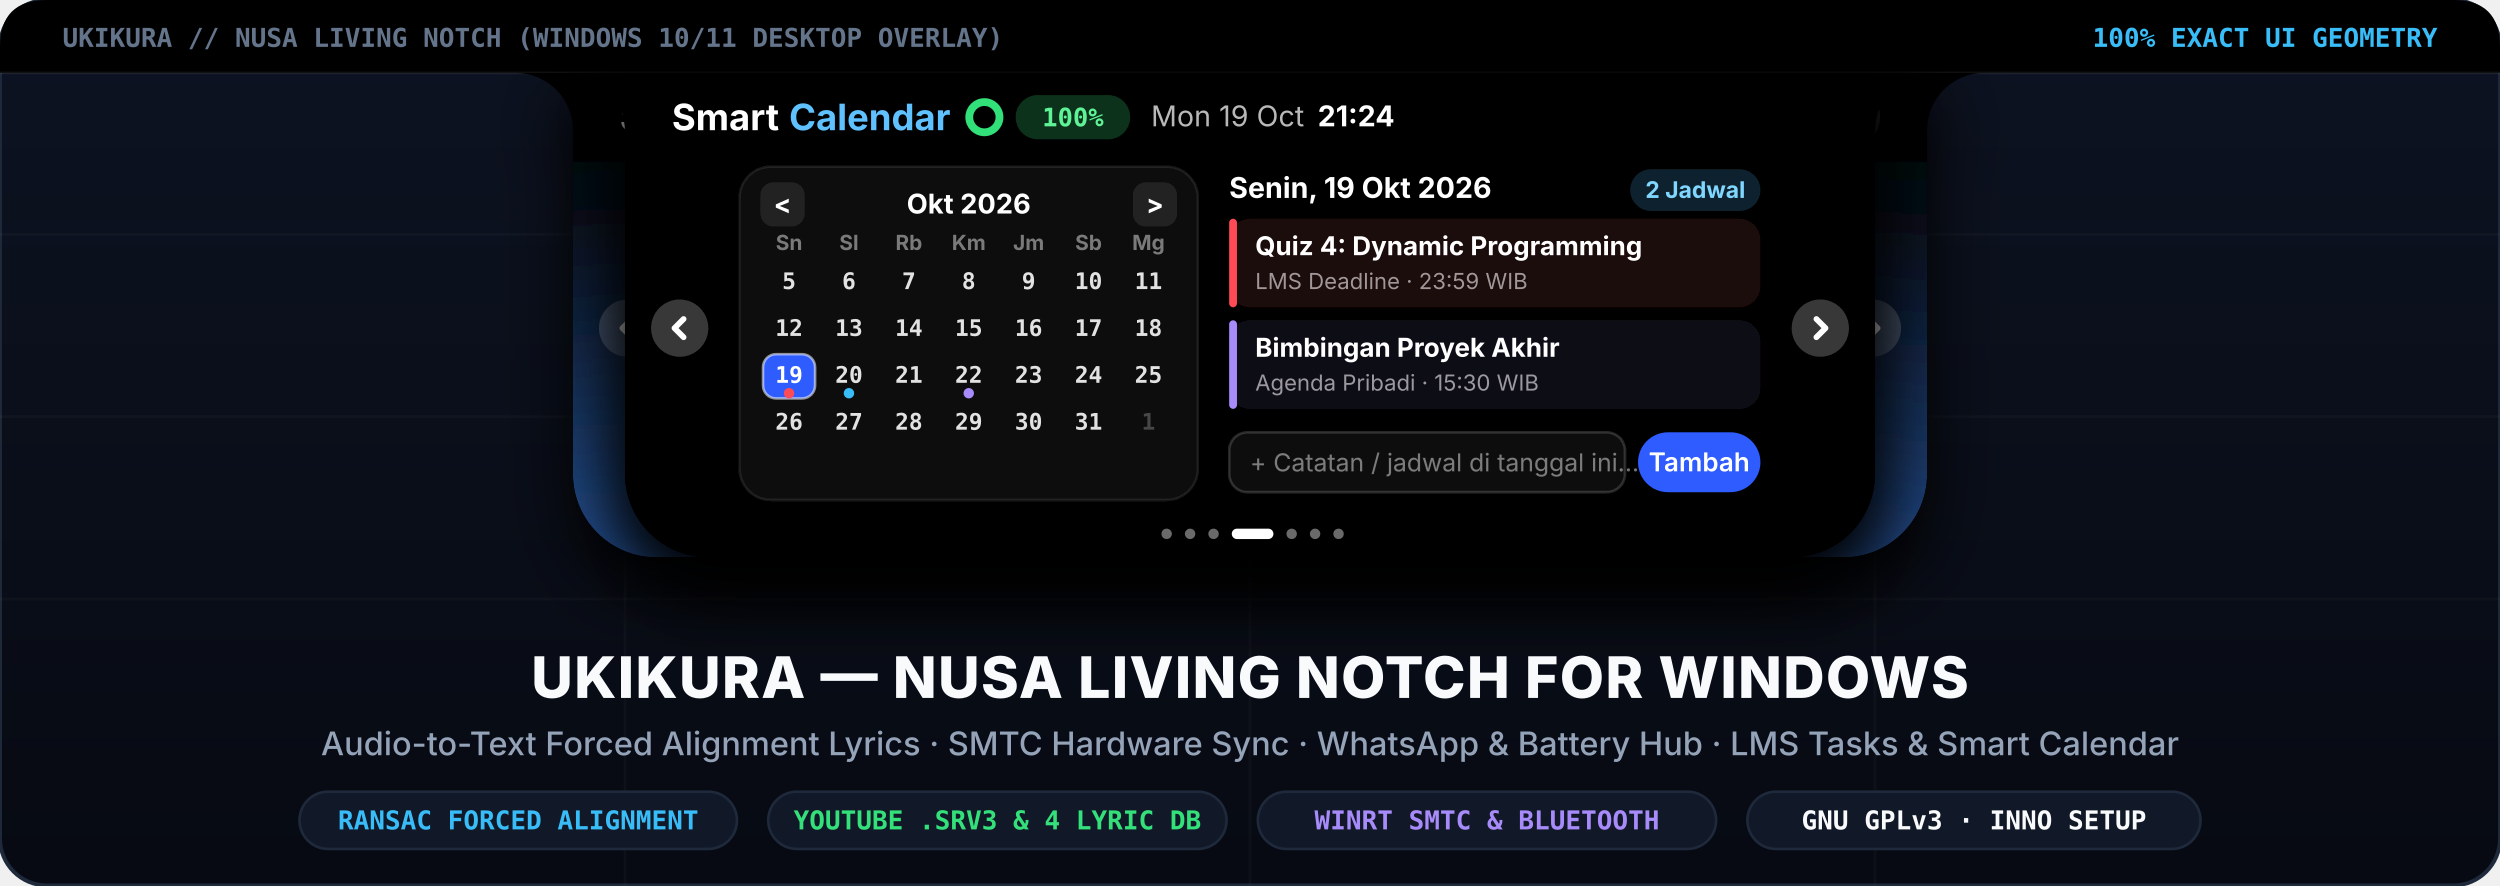
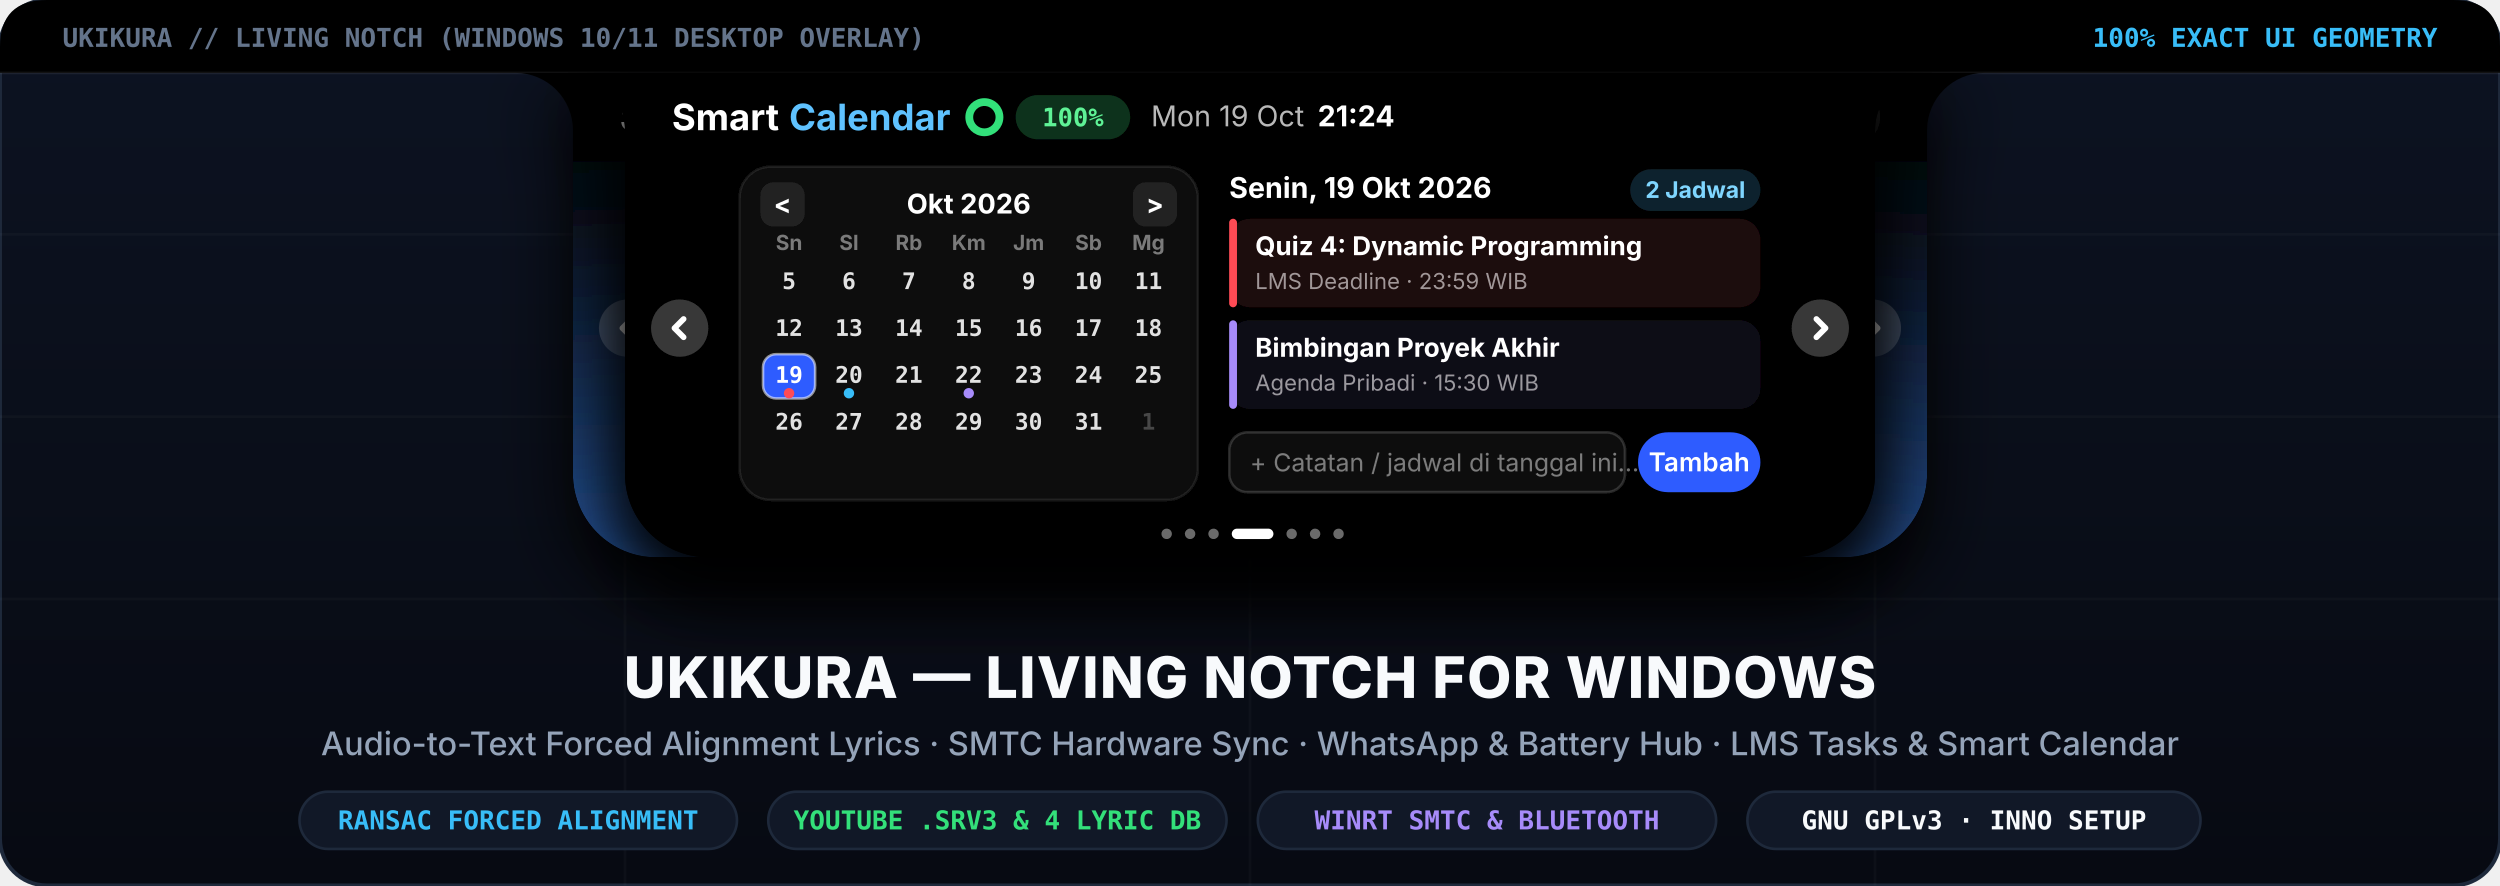
<svg xmlns="http://www.w3.org/2000/svg" viewBox="0 0 960 340" width="100%" height="100%">
  <defs>
    <linearGradient id="auroraPet" x1="0%" y1="0%" x2="100%" y2="0%">
      <stop offset="0%" stop-color="#19b8ff" />
      <stop offset="28%" stop-color="#2d5bff" />
      <stop offset="54%" stop-color="#33e07a" />
      <stop offset="80%" stop-color="#7b4bff" />
      <stop offset="100%" stop-color="#19b8ff" />
    </linearGradient>
    <linearGradient id="auroraLyrics" x1="0%" y1="0%" x2="100%" y2="0%">
      <stop offset="0%" stop-color="#2c64b8" stop-opacity="0.85" />
      <stop offset="50%" stop-color="#3a7ad0" stop-opacity="0.92" />
      <stop offset="100%" stop-color="#2a5aa8" stop-opacity="0.85" />
    </linearGradient>
    <linearGradient id="ambientMaskGrad" x1="0%" y1="100%" x2="0%" y2="0%">
      <stop offset="0%" stop-color="#ffffff" stop-opacity="0.95" />
      <stop offset="34%" stop-color="#ffffff" stop-opacity="0.58" />
      <stop offset="74%" stop-color="#ffffff" stop-opacity="0.14" />
      <stop offset="100%" stop-color="#ffffff" stop-opacity="0" />
    </linearGradient>
    <mask id="ambientFade520">
      <rect x="220" y="28" width="520" height="186" fill="url(#ambientMaskGrad)" />
    </mask>
    <mask id="ambientFade176">
      <rect x="392" y="28" width="176" height="25" fill="url(#ambientMaskGrad)" />
    </mask>
    <linearGradient id="lyrMaskGrad" x1="0%" y1="0%" x2="0%" y2="100%">
      <stop offset="0%" stop-color="#000000" stop-opacity="0" />
      <stop offset="20%" stop-color="#ffffff" stop-opacity="1" />
      <stop offset="80%" stop-color="#ffffff" stop-opacity="1" />
      <stop offset="100%" stop-color="#000000" stop-opacity="0" />
    </linearGradient>
    <mask id="lyrScrollMask">
      <rect x="482" y="66" width="216" height="124" fill="url(#lyrMaskGrad)" />
    </mask>
    <linearGradient id="albumCover" x1="0%" y1="0%" x2="100%" y2="100%">
      <stop offset="0%" stop-color="#d49a45" />
      <stop offset="45%" stop-color="#9c3d2b" />
      <stop offset="100%" stop-color="#3b1512" />
    </linearGradient>
    <linearGradient id="screenBg" x1="0%" y1="0%" x2="0%" y2="100%">
      <stop offset="0%" stop-color="#0d1322" />
      <stop offset="100%" stop-color="#070a12" />
    </linearGradient>
    <filter id="notchShadow" x="-15%" y="-10%" width="130%" height="140%">
      <feDropShadow dx="0" dy="12" stdDeviation="14" flood-color="#000000" flood-opacity="0.9" />
    </filter>
    <filter id="eyeGlow" x="-80%" y="-80%" width="260%" height="260%">
      <feGaussianBlur stdDeviation="3.2" result="b1" />
      <feMerge>
        <feMergeNode in="b1" />
        <feMergeNode in="SourceGraphic" />
      </feMerge>
    </filter>
    <clipPath id="clipNotch520">
      <path d="M 198 28 A 22 22 0 0 1 220 50 L 220 182 A 32 32 0 0 0 252 214 L 708 214 A 32 32 0 0 0 740 182 L 740 50 A 22 22 0 0 1 762 28 Z" />
    </clipPath>
    <clipPath id="clipNotch480">
      <path d="M 218 28 A 22 22 0 0 1 240 50 L 240 182 A 32 32 0 0 0 272 214 L 688 214 A 32 32 0 0 0 720 182 L 720 50 A 22 22 0 0 1 742 28 Z" />
    </clipPath>
    <clipPath id="clipNotch176">
      <path d="M 383 28 A 9 9 0 0 1 392 37 L 392 40 A 13 13 0 0 0 405 53 L 555 53 A 13 13 0 0 0 568 40 L 568 37 A 9 9 0 0 1 577 28 Z" />
    </clipPath>
  </defs>
  <style>
    .ui { font-family: "Segoe UI Variable Text", -apple-system, BlinkMacSystemFont, "Segoe UI", sans-serif; }
    .mono { font-family: "JetBrains Mono", "Cascadia Mono", Consolas, monospace; }

    /* 4-Stage Cycle (16s total):
       0% - 16%: State 1 - Resting Mascot (176x25)
       18% - 52%: State 2 - Synced Lyrics (520x186) - Exact match to screenshot
       54% - 76%: State 3 - LMS Todo and Deadlines (480x186)
       78% - 96%: State 4 - Smart Calendar (480x186)
    */
    .st-pet { animation: fadePet 16s infinite; }
    .st-lyrics { animation: fadeLyrics 16s infinite; }
    .st-todo { animation: fadeTodo 16s infinite; }
    .st-cal { animation: fadeCal 16s infinite; }

    @keyframes fadePet {
      0%, 14% { opacity: 1; }
      17%, 96% { opacity: 0; }
      99%, 100% { opacity: 1; }
    }
    @keyframes fadeLyrics {
      0%, 16% { opacity: 0; }
      19%, 50% { opacity: 1; }
      53%, 100% { opacity: 0; }
    }
    @keyframes fadeTodo {
      0%, 52% { opacity: 0; }
      55%, 74% { opacity: 1; }
      77%, 100% { opacity: 0; }
    }
    @keyframes fadeCal {
      0%, 76% { opacity: 0; }
      79%, 95% { opacity: 1; }
      98%, 100% { opacity: 0; }
    }

    /* Mascot Eye Blinking and Glancing */
    .pet-eye {
      transform-origin: center;
      animation: eyeLook 4s ease-in-out infinite;
    }
    @keyframes eyeLook {
      0%, 100% { transform: translate(0px, 0px) scaleY(1); }
      30% { transform: translate(-3px, 0px) scaleY(1); }
      45% { transform: translate(-3px, 0px) scaleY(0.12); }
      50% { transform: translate(0px, 0px) scaleY(1); }
      75% { transform: translate(3px, -0.5px) scaleY(1); }
    }

    /* Equalizer Bars */
    .eq1 { animation: eqAnim 0.7s ease-in-out infinite alternate; }
    .eq2 { animation: eqAnim 0.55s ease-in-out -0.2s infinite alternate; }
    .eq3 { animation: eqAnim 0.8s ease-in-out -0.4s infinite alternate; }
    .eq4 { animation: eqAnim 0.65s ease-in-out -0.1s infinite alternate; }
    @keyframes eqAnim {
      0% { transform: scaleY(0.35); }
      100% { transform: scaleY(1); }
    }

    /* Live Lyrics Smooth Scroll */
    .lyr-scroll {
      animation: scrollLyr 16s cubic-bezier(0.22, 1, 0.36, 1) infinite;
    }
    @keyframes scrollLyr {
      0%, 25% { transform: translateY(0px); }
      32%, 40% { transform: translateY(-26px); }
      45%, 100% { transform: translateY(-52px); }
    }

    /* Music Progress Bar Fill */
    .prog-fill {
      animation: progMove 16s linear infinite;
    }
    @keyframes progMove {
      0%, 18% { width: 18px; }
      52%, 100% { width: 56px; }
    }
    .prog-thumb {
      animation: thumbMove 16s linear infinite;
    }
    @keyframes thumbMove {
      0%, 18% { transform: translateX(0px); }
      52%, 100% { transform: translateX(38px); }
    }
  </style>
  <rect x="0" y="0" width="960" height="340" rx="18" fill="url(#screenBg)" stroke="#1e293b" stroke-width="1.5" />
  <g stroke="rgba(255,255,255,0.025)" stroke-width="1">
    <line x1="0" y1="90" x2="960" y2="90" />
    <line x1="0" y1="160" x2="960" y2="160" />
    <line x1="0" y1="230" x2="960" y2="230" />
    <line x1="240" y1="28" x2="240" y2="340" />
    <line x1="480" y1="28" x2="480" y2="340" />
    <line x1="720" y1="28" x2="720" y2="340" />
  </g>
  <path d="M 0 18 Q 0 0 18 0 L 942 0 Q 960 0 960 18 L 960 28 L 0 28 Z" fill="#000000" />
  <line x1="0" y1="28" x2="960" y2="28" stroke="rgba(255,255,255,0.07)" stroke-width="1" />
-   <text x="24" y="18" fill="#64748b" class="mono" font-size="10" font-weight="600">UKIKURA // NUSA LIVING NOTCH (WINDOWS 10/11 DESKTOP OVERLAY)</text>
+   <text x="24" y="18" fill="#64748b" class="mono" font-size="10" font-weight="600">UKIKURA // LIVING NOTCH (WINDOWS 10/11 DESKTOP OVERLAY)</text>
  <text x="936" y="18" text-anchor="end" fill="#38bdf8" class="mono" font-size="10" font-weight="600">100% EXACT UI GEOMETRY</text>
  <g class="st-pet" filter="url(#notchShadow)">
    <path d="M 383 28 A 9 9 0 0 1 392 37 L 392 40 A 13 13 0 0 0 405 53 L 555 53 A 13 13 0 0 0 568 40 L 568 37 A 9 9 0 0 1 577 28 Z" fill="#000000" />
    <g clip-path="url(#clipNotch176)">
      <rect x="370" y="29" width="220" height="24" fill="url(#auroraPet)" mask="url(#ambientFade176)" opacity="0.9" />
      <g transform="translate(406, 34)">
        <rect class="eq1" x="0" y="0" width="2" height="12" rx="1" fill="#5ec2ff" style="transform-origin: 1px 6px" />
        <rect class="eq2" x="4" y="0" width="2" height="12" rx="1" fill="#5ec2ff" style="transform-origin: 5px 6px" />
        <rect class="eq3" x="8" y="0" width="2" height="12" rx="1" fill="#5ec2ff" style="transform-origin: 9px 6px" />
        <rect class="eq4" x="12" y="0" width="2" height="12" rx="1" fill="#5ec2ff" style="transform-origin: 13px 6px" />
      </g>
      <g class="pet-eye" filter="url(#eyeGlow)">
        <rect x="464" y="34" width="9" height="12.8" rx="4.5" fill="#ffffff" />
        <circle cx="470.2" cy="36.8" r="1.3" fill="#ffffff" />
        <rect x="487" y="34" width="9" height="12.8" rx="4.5" fill="#ffffff" />
        <circle cx="493.2" cy="36.8" r="1.3" fill="#ffffff" />
      </g>
      <rect x="530" y="33" width="25" height="15" rx="7.5" fill="rgba(255,255,255,0.14)" stroke="rgba(255,255,255,0.16)" stroke-width="0.5" />
      <circle cx="537" cy="40.5" r="2.75" fill="#25d366" />
      <text x="546.5" y="44" text-anchor="middle" fill="rgba(255,255,255,0.9)" class="mono" font-size="9.5" font-weight="700">4</text>
    </g>
  </g>
  <g class="st-lyrics" filter="url(#notchShadow)">
    <path d="M 198 28 A 22 22 0 0 1 220 50 L 220 182 A 32 32 0 0 0 252 214 L 708 214 A 32 32 0 0 0 740 182 L 740 50 A 22 22 0 0 1 762 28 Z" fill="#000000" />
    <g clip-path="url(#clipNotch520)">
      <rect x="200" y="62" width="560" height="152" fill="url(#auroraLyrics)" mask="url(#ambientFade520)" />
      <text x="238" y="50" fill="#ffffff" class="ui" font-size="14" font-weight="700" letter-spacing="-0.2">Synced</text>
      <text x="290" y="50" fill="#5ec2ff" class="ui" font-size="14" font-weight="700" letter-spacing="-0.2">Lyrics</text>
      <circle cx="362" cy="45" r="5.8" fill="none" stroke="rgba(51,224,122,0.25)" stroke-width="3" />
      <circle cx="362" cy="45" r="5.8" fill="none" stroke="#33e07a" stroke-width="3" stroke-dasharray="36.4" stroke-dashoffset="0" transform="rotate(-90 362 45)" />
      <rect x="374" y="36.5" width="44" height="17" rx="8.5" fill="rgba(51,224,122,0.22)" />
      <path d="M 384 40 L 379.5 45.5 L 382.5 45.5 L 381.8 50 L 386.3 44.5 L 383.3 44.5 Z" fill="#5ef296" />
      <text x="401" y="48.5" text-anchor="middle" fill="#5ef296" class="mono" font-size="9.8" font-weight="700">100%</text>
      <rect x="423" y="36.5" width="42" height="17" rx="8.5" fill="rgba(255,255,255,0.1)" />
      <rect x="429" y="40.5" width="5.5" height="9" rx="1" fill="none" stroke="#7fd6ff" stroke-width="1.4" />
      <text x="450" y="48.5" text-anchor="middle" fill="#7fd6ff" class="mono" font-size="9.8" font-weight="700">29%</text>
      <text x="472" y="48.5" fill="rgba(255,255,255,0.72)" class="ui" font-size="11">Mon 19 Oct</text>
      <text x="535" y="48.5" fill="#ffffff" class="ui" font-size="11" font-weight="700">21:24</text>
      <circle cx="607.5" cy="45" r="10.5" fill="rgba(255,255,255,0.12)" />
      <g transform="translate(602, 39.5) scale(0.46)" fill="none" stroke="#ffffff" stroke-width="2.2" stroke-linecap="round" stroke-linejoin="round">
        <path d="M21 11.5a8.38 8.38 0 0 1-.9 3.8 8.5 8.5 0 0 1-7.6 4.7 8.38 8.38 0 0 1-3.8-.9L3 21l1.9-5.7a8.38 8.38 0 0 1-.9-3.8 8.5 8.5 0 0 1 4.7-7.6 8.38 8.38 0 0 1 3.8-.9h.5a8.48 8.48 0 0 1 8 8v.5z" />
      </g>
      <circle cx="615.5" cy="36.5" r="3" fill="#25d366" />
      <circle cx="633.5" cy="45" r="10.5" fill="rgba(255,255,255,0.12)" />
      <g transform="translate(628, 39.5) scale(0.46)" fill="none" stroke="#ffffff" stroke-width="2.2" stroke-linecap="round" stroke-linejoin="round">
        <polyline points="23 4 23 10 17 10" />
        <polyline points="1 20 1 14 7 14" />
        <path d="M3.51 9a9 9 0 0 1 14.85-3.36L23 10M1 14l4.64 4.36A9 9 0 0 0 20.49 15" />
      </g>
      <circle cx="659.5" cy="45" r="10.5" fill="rgba(255,255,255,0.12)" />
      <g transform="translate(654, 39.5) scale(0.46)" fill="none" stroke="#ffffff" stroke-width="2.2" stroke-linecap="round" stroke-linejoin="round">
        <path d="M21 2l-2 2m-7.61 7.61a5.5 5.5 0 1 1-7.778 7.778 5.5 5.5 0 0 1 7.777-7.777zm0 0L15.5 7.5m0 0l3 3L22 7l-3-3m-3.5 3.5L19 4" />
      </g>
      <circle cx="685.5" cy="45" r="10.5" fill="#2d5bff" />
      <g transform="translate(680, 39.5) scale(0.46)" fill="none" stroke="#ffffff" stroke-width="2.2" stroke-linecap="round" stroke-linejoin="round">
        <line x1="12" y1="17" x2="12" y2="22" />
        <path d="M5 17h14v-1.76a2 2 0 0 0-1.11-1.79l-1.78-.9A2 2 0 0 1 15 10.76V6h1a2 2 0 0 0 0-4H8a2 2 0 0 0 0 4h1v4.76a2 2 0 0 1-1.11 1.79l-1.78.9A2 2 0 0 0 5 15.24Z" />
      </g>
      <circle cx="711.5" cy="45" r="10.5" fill="rgba(255,255,255,0.12)" />
      <g transform="translate(706, 39.5) scale(0.46)" fill="none" stroke="#ffffff" stroke-width="2.2" stroke-linecap="round" stroke-linejoin="round">
        <polyline points="18 15 12 9 6 15" />
      </g>
      <circle cx="241" cy="126" r="11" fill="rgba(255,255,255,0.22)" />
      <path d="M 242.5 122.5 L 239 126 L 242.5 129.5" fill="none" stroke="#ffffff" stroke-width="2.2" stroke-linecap="round" stroke-linejoin="round" />
      <circle cx="719" cy="126" r="11" fill="rgba(255,255,255,0.22)" />
      <path d="M 717.5 122.5 L 721 126 L 717.5 129.5" fill="none" stroke="#ffffff" stroke-width="2.2" stroke-linecap="round" stroke-linejoin="round" />
      <rect x="262" y="70" width="58" height="58" rx="12" fill="url(#albumCover)" />
      <circle cx="291" cy="92" r="11" fill="rgba(255,230,190,0.25)" />
      <path d="M 272 128 Q 291 104 310 128 Z" fill="rgba(30,10,8,0.65)" />
      <rect x="262" y="70" width="58" height="58" rx="12" fill="none" stroke="rgba(255,255,255,0.12)" stroke-width="1" />
      <text x="330" y="90" fill="#ffffff" class="ui" font-size="13.5" font-weight="600">Idgitaf - Sedia Aku ...</text>
      <text x="330" y="107" fill="rgba(255,255,255,0.5)" class="ui" font-size="10.5">Idgitaf</text>
      <text x="262" y="149" fill="#ffffff" class="mono" font-size="9.8">00:11</text>
      <rect x="298" y="143.5" width="124" height="4.5" rx="2.25" fill="rgba(255,255,255,0.22)" />
      <rect class="prog-fill" x="298" y="143.5" width="24" height="4.5" rx="2.25" fill="#ffffff" />
      <circle class="prog-thumb" cx="316" cy="145.75" r="4" fill="#ffffff" />
      <text x="428" y="149" fill="#ffffff" class="mono" font-size="9.8">-03:42</text>
      <g transform="translate(271.5, 168.5)">
        <path d="M4 .8h10a3.2 3.2 0 0 1 3.2 3.2v4.6a3.2 3.2 0 0 1-3.2 3.2H8.4L4.6 15l.5-3.2H4A3.2 3.2 0 0 1 .8 8.6V4A3.2 3.2 0 0 1 4 .8z" fill="#ffffff" />
        <circle cx="6.3" cy="5.4" r="1.3" fill="#000000" />
        <circle cx="11.3" cy="5.4" r="1.3" fill="#000000" />
      </g>
      <g transform="translate(323.5, 167.5) scale(0.71)">
        <path d="M11 6 3 12l8 6zM21 6l-8 6 8 6z" fill="#ffffff" />
      </g>
      <circle cx="374" cy="176" r="17" fill="rgba(255,255,255,0.14)" />
      <g transform="translate(365.5, 167.5) scale(0.71)">
        <path d="M6 5h4v14H6zm8 0h4v14h-4z" fill="#ffffff" />
      </g>
      <g transform="translate(407.5, 167.5) scale(0.71)">
        <path d="m13 6 8 6-8 6zM3 6l8 6-8 6z" fill="#ffffff" />
      </g>
      <rect x="472" y="68" width="1" height="118" fill="rgba(255,255,255,0.14)" />
      <g mask="url(#lyrScrollMask)">
        <g class="lyr-scroll" transform="translate(482, 86)">
          <text x="0" y="0" fill="rgba(255,255,255,0.28)" class="ui" font-size="12.7" font-weight="700">Sedia aku sebelum hujan</text>
          <text x="0" y="25" fill="#ffffff" class="ui" font-size="13.5" font-weight="700">Jadi waktu itu dingin</text>
          <text x="0" y="50" fill="rgba(255,255,255,0.28)" class="ui" font-size="12.7" font-weight="700">Kuberi kau hangat</text>
          <text x="0" y="75" fill="rgba(255,255,255,0.28)" class="ui" font-size="12.7" font-weight="700">Walauku juga membeku</text>
          <text x="0" y="100" fill="rgba(255,255,255,0.28)" class="ui" font-size="12.7" font-weight="700">Jangan sampai kau merasakan</text>
          <text x="0" y="125" fill="rgba(255,255,255,0.28)" class="ui" font-size="12.7" font-weight="700">Dingin yang pernah singgah</text>
        </g>
      </g>
      <g transform="translate(446, 203)">
        <rect x="0" y="0" width="16" height="4" rx="2" fill="#ffffff" />
        <rect x="21" y="0" width="4" height="4" rx="2" fill="rgba(255,255,255,0.42)" />
        <rect x="30" y="0" width="4" height="4" rx="2" fill="rgba(255,255,255,0.42)" />
        <rect x="39" y="0" width="4" height="4" rx="2" fill="rgba(255,255,255,0.42)" />
        <rect x="48" y="0" width="4" height="4" rx="2" fill="rgba(255,255,255,0.42)" />
        <rect x="57" y="0" width="4" height="4" rx="2" fill="rgba(255,255,255,0.42)" />
        <rect x="66" y="0" width="4" height="4" rx="2" fill="rgba(255,255,255,0.42)" />
      </g>
    </g>
  </g>
  <g class="st-todo" filter="url(#notchShadow)">
    <path d="M 218 28 A 22 22 0 0 1 240 50 L 240 182 A 32 32 0 0 0 272 214 L 688 214 A 32 32 0 0 0 720 182 L 720 50 A 22 22 0 0 1 742 28 Z" fill="#000000" />
    <g clip-path="url(#clipNotch480)">
      <text x="258" y="50" fill="#ffffff" class="ui" font-size="14" font-weight="700">LMS</text>
      <text x="291" y="50" fill="#5ec2ff" class="ui" font-size="14" font-weight="700">Tasks</text>
      <circle cx="356" cy="45" r="5.8" fill="none" stroke="#33e07a" stroke-width="3" />
      <rect x="368" y="36.5" width="44" height="17" rx="8.5" fill="rgba(51,224,122,0.22)" />
      <path d="M 378 40 L 373.5 45.5 L 376.5 45.5 L 375.8 50 L 380.3 44.5 L 377.3 44.5 Z" fill="#5ef296" />
      <text x="395" y="48.5" text-anchor="middle" fill="#5ef296" class="mono" font-size="9.8" font-weight="700">100%</text>
      <rect x="416" y="36.5" width="42" height="17" rx="8.5" fill="rgba(255,255,255,0.1)" />
      <rect x="422" y="40.5" width="5.5" height="9" rx="1" fill="none" stroke="#7fd6ff" stroke-width="1.4" />
      <text x="443" y="48.5" text-anchor="middle" fill="#7fd6ff" class="mono" font-size="9.8" font-weight="700">29%</text>
      <text x="464" y="48.5" fill="rgba(255,255,255,0.72)" class="ui" font-size="11">Mon 19 Oct</text>
      <text x="526" y="48.5" fill="#ffffff" class="ui" font-size="11" font-weight="700">21:24</text>
      <circle cx="587.5" cy="45" r="10.5" fill="rgba(255,255,255,0.12)" />
      <g transform="translate(582, 39.5) scale(0.46)" fill="none" stroke="#ffffff" stroke-width="2.2">
        <path d="M21 11.5a8.38 8.38 0 0 1-.9 3.8 8.5 8.5 0 0 1-7.6 4.7 8.38 8.38 0 0 1-3.8-.9L3 21l1.9-5.7a8.38 8.38 0 0 1-.9-3.8 8.5 8.5 0 0 1 4.7-7.6 8.38 8.38 0 0 1 3.8-.9h.5a8.48 8.48 0 0 1 8 8v.5z" />
      </g>
      <circle cx="613.5" cy="45" r="10.5" fill="rgba(255,255,255,0.12)" />
      <g transform="translate(608, 39.5) scale(0.46)" fill="none" stroke="#ffffff" stroke-width="2.2">
        <polyline points="23 4 23 10 17 10" />
        <polyline points="1 20 1 14 7 14" />
        <path d="M3.51 9a9 9 0 0 1 14.85-3.36L23 10M1 14l4.64 4.36A9 9 0 0 0 20.49 15" />
      </g>
      <circle cx="639.5" cy="45" r="10.5" fill="rgba(255,255,255,0.12)" />
      <g transform="translate(634, 39.5) scale(0.46)" fill="none" stroke="#ffffff" stroke-width="2.2">
        <path d="M21 2l-2 2m-7.61 7.61a5.5 5.5 0 1 1-7.778 7.778 5.5 5.5 0 0 1 7.777-7.777zm0 0L15.5 7.5m0 0l3 3L22 7l-3-3m-3.5 3.5L19 4" />
      </g>
      <circle cx="665.5" cy="45" r="10.5" fill="#2d5bff" />
      <g transform="translate(660, 39.5) scale(0.46)" fill="none" stroke="#ffffff" stroke-width="2.2">
        <line x1="12" y1="17" x2="12" y2="22" />
        <path d="M5 17h14v-1.76a2 2 0 0 0-1.11-1.79l-1.78-.9A2 2 0 0 1 15 10.76V6h1a2 2 0 0 0 0-4H8a2 2 0 0 0 0 4h1v4.76a2 2 0 0 1-1.11 1.79l-1.78.9A2 2 0 0 0 5 15.24Z" />
      </g>
      <circle cx="691.5" cy="45" r="10.5" fill="rgba(255,255,255,0.12)" />
      <g transform="translate(686, 39.5) scale(0.46)" fill="none" stroke="#ffffff" stroke-width="2.2">
        <polyline points="18 15 12 9 6 15" />
      </g>
      <circle cx="261" cy="126" r="11" fill="rgba(255,255,255,0.22)" />
      <path d="M 262.5 122.5 L 259 126 L 262.5 129.5" fill="none" stroke="#ffffff" stroke-width="2.2" stroke-linecap="round" stroke-linejoin="round" />
      <circle cx="699" cy="126" r="11" fill="rgba(255,255,255,0.22)" />
      <path d="M 697.5 122.5 L 701 126 L 697.5 129.5" fill="none" stroke="#ffffff" stroke-width="2.2" stroke-linecap="round" stroke-linejoin="round" />
      <text x="284" y="92" fill="#ffffff" class="ui" font-size="30" font-weight="800" letter-spacing="-0.8">4/6</text>
      <text x="284" y="106" fill="rgba(255,255,255,0.55)" class="ui" font-size="11">Tugas Selesai</text>
      <rect x="284" y="114" width="36" height="17" rx="8.5" fill="#ffffff" />
      <text x="302" y="125.5" text-anchor="middle" fill="#05060c" class="ui" font-size="9.5" font-weight="600">Aktif</text>
      <rect x="324" y="114" width="54" height="17" rx="8.5" fill="rgba(255,255,255,0.09)" />
      <text x="351" y="125.5" text-anchor="middle" fill="rgba(255,255,255,0.65)" class="ui" font-size="9.5" font-weight="600">Mendesak</text>
      <rect x="284" y="135" width="38" height="17" rx="8.5" fill="rgba(255,255,255,0.09)" />
      <text x="303" y="146.5" text-anchor="middle" fill="rgba(255,255,255,0.65)" class="ui" font-size="9.5" font-weight="600">Tugas</text>
      <rect x="326" y="135" width="34" height="17" rx="8.5" fill="rgba(255,255,255,0.09)" />
      <text x="343" y="146.5" text-anchor="middle" fill="rgba(255,255,255,0.65)" class="ui" font-size="9.5" font-weight="600">Kuis</text>
      <rect x="284" y="166" width="68" height="25" rx="12.5" fill="rgba(255,255,255,0.12)" />
      <text x="318" y="182" text-anchor="middle" fill="#ffffff" class="ui" font-size="11" font-weight="600">Courses</text>
      <rect x="357" y="166" width="58" height="25" rx="12.5" fill="#2d5bff" />
      <text x="386" y="182" text-anchor="middle" fill="#ffffff" class="ui" font-size="11" font-weight="600">AI</text>
      <rect x="424" y="64" width="254" height="38" rx="9" fill="rgba(255,65,75,0.22)" />
      <circle cx="439" cy="83" r="8" fill="none" stroke="rgba(255,255,255,0.45)" stroke-width="1.5" />
      <rect x="453" y="70" width="28" height="13" rx="4" fill="rgba(25,184,255,0.22)" />
      <text x="467" y="79.5" text-anchor="middle" fill="#8ce0ff" class="ui" font-size="8.5" font-weight="700">QUIZ</text>
      <text x="486" y="79.5" fill="#ffffff" class="ui" font-size="11.2" font-weight="600">Quiz 4: Dynamic Prog...</text>
      <text x="453" y="93.5" fill="rgba(255,255,255,0.5)" class="ui" font-size="9.5">Desain &amp; Analisis Algoritma</text>
      <text x="646" y="86.5" text-anchor="end" fill="#ff8f96" class="mono" font-size="9.8" font-weight="700">02j 14m</text>
      <rect x="652" y="73" width="20" height="20" rx="6" fill="rgba(255,255,255,0.12)" />
      <path d="M 659 86 L 665 80 M 660 80 L 665 80 L 665 85" fill="none" stroke="#ffffff" stroke-width="1.6" stroke-linecap="round" />
      <rect x="424" y="107" width="254" height="38" rx="9" fill="rgba(255,255,255,0.08)" />
      <circle cx="439" cy="126" r="8" fill="none" stroke="rgba(255,255,255,0.45)" stroke-width="1.5" />
      <rect x="453" y="113" width="38" height="13" rx="4" fill="rgba(123,75,255,0.28)" />
      <text x="472" y="122.5" text-anchor="middle" fill="#d6c2ff" class="ui" font-size="8.5" font-weight="700">ASSIGN</text>
      <text x="496" y="122.5" fill="#ffffff" class="ui" font-size="11.2" font-weight="600">Laporan Tubes SSR</text>
      <text x="453" y="136.5" fill="rgba(255,255,255,0.5)" class="ui" font-size="9.5">Pemrograman Web Lanjut</text>
      <text x="646" y="129.5" text-anchor="end" fill="#7fd0ff" class="mono" font-size="9.8" font-weight="700">1h 08j</text>
      <rect x="652" y="116" width="20" height="20" rx="6" fill="rgba(255,255,255,0.12)" />
      <path d="M 659 129 L 665 123 M 660 123 L 665 123 L 665 128" fill="none" stroke="#ffffff" stroke-width="1.6" stroke-linecap="round" />
      <rect x="424" y="150" width="254" height="38" rx="9" fill="rgba(40,120,60,0.34)" />
      <circle cx="439" cy="169" r="8" fill="#2fd06b" />
      <polyline points="435.5 169 438 171.5 442.5 166.5" fill="none" stroke="#ffffff" stroke-width="2" stroke-linecap="round" stroke-linejoin="round" />
      <text x="453" y="166" fill="rgba(255,255,255,0.68)" class="ui" font-size="11.2" font-weight="600" text-decoration="line-through">Modul Praktikum 5</text>
      <text x="453" y="179.5" fill="rgba(255,255,255,0.45)" class="ui" font-size="9.5">Jaringan Komputer · Selesai</text>
      <g transform="translate(446, 203)">
        <rect x="0" y="0" width="4" height="4" rx="2" fill="rgba(255,255,255,0.42)" />
        <rect x="9" y="0" width="4" height="4" rx="2" fill="rgba(255,255,255,0.42)" />
        <rect x="18" y="0" width="16" height="4" rx="2" fill="#ffffff" />
        <rect x="39" y="0" width="4" height="4" rx="2" fill="rgba(255,255,255,0.42)" />
        <rect x="48" y="0" width="4" height="4" rx="2" fill="rgba(255,255,255,0.42)" />
        <rect x="57" y="0" width="4" height="4" rx="2" fill="rgba(255,255,255,0.42)" />
        <rect x="66" y="0" width="4" height="4" rx="2" fill="rgba(255,255,255,0.42)" />
      </g>
    </g>
  </g>
  <g class="st-cal" filter="url(#notchShadow)">
    <path d="M 218 28 A 22 22 0 0 1 240 50 L 240 182 A 32 32 0 0 0 272 214 L 688 214 A 32 32 0 0 0 720 182 L 720 50 A 22 22 0 0 1 742 28 Z" fill="#000000" />
    <g clip-path="url(#clipNotch480)">
      <text x="258" y="50" fill="#ffffff" class="ui" font-size="14" font-weight="700">Smart</text>
      <text x="303" y="50" fill="#5ec2ff" class="ui" font-size="14" font-weight="700">Calendar</text>
      <circle cx="378" cy="45" r="5.8" fill="none" stroke="#33e07a" stroke-width="3" />
      <rect x="390" y="36.5" width="44" height="17" rx="8.5" fill="rgba(51,224,122,0.22)" />
      <text x="412" y="48.5" text-anchor="middle" fill="#5ef296" class="mono" font-size="9.8" font-weight="700">100%</text>
      <text x="442" y="48.5" fill="rgba(255,255,255,0.72)" class="ui" font-size="11">Mon 19 Oct</text>
      <text x="506" y="48.5" fill="#ffffff" class="ui" font-size="11" font-weight="700">21:24</text>
      <circle cx="261" cy="126" r="11" fill="rgba(255,255,255,0.22)" />
      <path d="M 262.5 122.5 L 259 126 L 262.5 129.5" fill="none" stroke="#ffffff" stroke-width="2.2" stroke-linecap="round" stroke-linejoin="round" />
      <circle cx="699" cy="126" r="11" fill="rgba(255,255,255,0.22)" />
      <path d="M 697.5 122.5 L 701 126 L 697.5 129.5" fill="none" stroke="#ffffff" stroke-width="2.2" stroke-linecap="round" stroke-linejoin="round" />
      <rect x="284" y="64" width="176" height="128" rx="12" fill="rgba(255,255,255,0.05)" stroke="rgba(255,255,255,0.09)" stroke-width="1" />
      <rect x="292" y="70" width="17" height="17" rx="5" fill="rgba(255,255,255,0.1)" />
      <text x="300.5" y="82" text-anchor="middle" fill="#ffffff" class="ui" font-size="10" font-weight="700">&lt;</text>
      <text x="372" y="82" text-anchor="middle" fill="#ffffff" class="ui" font-size="10.5" font-weight="700">Okt 2026</text>
      <rect x="435" y="70" width="17" height="17" rx="5" fill="rgba(255,255,255,0.1)" />
      <text x="443.5" y="82" text-anchor="middle" fill="#ffffff" class="ui" font-size="10" font-weight="700">&gt;</text>
      <g fill="rgba(255,255,255,0.45)" class="ui" font-size="8" font-weight="700" text-anchor="middle">
        <text x="303" y="96">Sn</text>
        <text x="326" y="96">Sl</text>
        <text x="349" y="96">Rb</text>
        <text x="372" y="96">Km</text>
        <text x="395" y="96">Jm</text>
        <text x="418" y="96">Sb</text>
        <text x="441" y="96">Mg</text>
      </g>
      <rect x="293" y="136" width="20" height="17" rx="5" fill="#2d5bff" stroke="rgba(255,255,255,0.55)" stroke-width="1" />
      <circle cx="303" cy="151" r="2" fill="#ff4b55" />
      <g fill="rgba(255,255,255,0.88)" class="mono" font-size="8.8" font-weight="600" text-anchor="middle">
        <text x="303" y="111">5</text>
        <text x="326" y="111">6</text>
        <text x="349" y="111">7</text>
        <text x="372" y="111">8</text>
        <text x="395" y="111">9</text>
        <text x="418" y="111">10</text>
        <text x="441" y="111">11</text>
        <text x="303" y="129">12</text>
        <text x="326" y="129">13</text>
        <text x="349" y="129">14</text>
        <text x="372" y="129">15</text>
        <text x="395" y="129">16</text>
        <text x="418" y="129">17</text>
        <text x="441" y="129">18</text>
        <text x="303" y="147" fill="#ffffff" font-weight="800">19</text>
        <text x="326" y="147">20</text>
        <text x="349" y="147">21</text>
        <text x="372" y="147">22</text>
        <text x="395" y="147">23</text>
        <text x="418" y="147">24</text>
        <text x="441" y="147">25</text>
        <text x="303" y="165">26</text>
        <text x="326" y="165">27</text>
        <text x="349" y="165">28</text>
        <text x="372" y="165">29</text>
        <text x="395" y="165">30</text>
        <text x="418" y="165">31</text>
        <text x="441" y="165" fill="rgba(255,255,255,0.24)">1</text>
      </g>
      <circle cx="326" cy="151" r="2" fill="#38bdf8" />
      <circle cx="372" cy="151" r="2" fill="#a78bfa" />
      <text x="472" y="76" fill="#ffffff" class="ui" font-size="11" font-weight="700">Senin, 19 Okt 2026</text>
      <rect x="626" y="65" width="50" height="16" rx="8" fill="rgba(94,194,255,0.18)" />
      <text x="651" y="76" text-anchor="middle" fill="#7fd6ff" class="ui" font-size="8.8" font-weight="700">2 Jadwal</text>
      <rect x="472" y="84" width="204" height="34" rx="8" fill="rgba(255,75,85,0.11)" />
      <rect x="472" y="84" width="3" height="34" rx="1.5" fill="#ff4b55" />
      <text x="482" y="98" fill="#ffffff" class="ui" font-size="10" font-weight="700">Quiz 4: Dynamic Programming</text>
      <text x="482" y="111" fill="rgba(255,255,255,0.58)" class="ui" font-size="8.5">LMS Deadline · 23:59 WIB</text>
      <rect x="472" y="123" width="204" height="34" rx="8" fill="rgba(167,139,250,0.1)" />
      <rect x="472" y="123" width="3" height="34" rx="1.5" fill="#a78bfa" />
      <text x="482" y="137" fill="#ffffff" class="ui" font-size="10" font-weight="700">Bimbingan Proyek Akhir</text>
      <text x="482" y="150" fill="rgba(255,255,255,0.58)" class="ui" font-size="8.5">Agenda Pribadi · 15:30 WIB</text>
      <rect x="472" y="166" width="152" height="23" rx="7" fill="rgba(255,255,255,0.07)" stroke="rgba(255,255,255,0.15)" stroke-width="1" />
      <text x="480" y="181" fill="rgba(255,255,255,0.45)" class="ui" font-size="9.5">+ Catatan / jadwal di tanggal ini...</text>
      <rect x="629" y="166" width="47" height="23" rx="11.5" fill="#2d5bff" />
      <text x="652.5" y="181" text-anchor="middle" fill="#ffffff" class="ui" font-size="10" font-weight="600">Tambah</text>
      <g transform="translate(446, 203)">
        <rect x="0" y="0" width="4" height="4" rx="2" fill="rgba(255,255,255,0.42)" />
        <rect x="9" y="0" width="4" height="4" rx="2" fill="rgba(255,255,255,0.42)" />
        <rect x="18" y="0" width="4" height="4" rx="2" fill="rgba(255,255,255,0.42)" />
        <rect x="27" y="0" width="16" height="4" rx="2" fill="#ffffff" />
        <rect x="48" y="0" width="4" height="4" rx="2" fill="rgba(255,255,255,0.42)" />
        <rect x="57" y="0" width="4" height="4" rx="2" fill="rgba(255,255,255,0.42)" />
        <rect x="66" y="0" width="4" height="4" rx="2" fill="rgba(255,255,255,0.42)" />
      </g>
    </g>
  </g>
  <g transform="translate(0, 244)">
    <text x="480" y="24" text-anchor="middle" fill="#f8fafc" class="ui" font-size="22" font-weight="800" letter-spacing="0.5">
-       UKIKURA — NUSA LIVING NOTCH FOR WINDOWS
+       UKIKURA — LIVING NOTCH FOR WINDOWS
    </text>
    <text x="480" y="46" text-anchor="middle" fill="#94a3b8" class="ui" font-size="12.5" font-weight="500">
      Audio-to-Text Forced Alignment Lyrics · SMTC Hardware Sync · WhatsApp &amp; Battery Hub · LMS Tasks &amp; Smart Calendar
    </text>
    <g transform="translate(115, 60)" class="mono" font-size="10" font-weight="600">
      <rect x="0" y="0" width="168" height="22" rx="11" fill="#111827" stroke="#1e293b" />
      <text x="84" y="14.5" text-anchor="middle" fill="#38bdf8">RANSAC FORCED ALIGNMENT</text>
      <rect x="180" y="0" width="176" height="22" rx="11" fill="#111827" stroke="#1e293b" />
      <text x="268" y="14.5" text-anchor="middle" fill="#33e07a">YOUTUBE .SRV3 &amp; 4 LYRIC DB</text>
      <rect x="368" y="0" width="176" height="22" rx="11" fill="#111827" stroke="#1e293b" />
      <text x="456" y="14.5" text-anchor="middle" fill="#a78bfa">WINRT SMTC &amp; BLUETOOTH</text>
      <rect x="556" y="0" width="174" height="22" rx="11" fill="#111827" stroke="#1e293b" />
      <text x="643" y="14.5" text-anchor="middle" fill="#f8fafc">GNU GPLv3 · INNO SETUP</text>
    </g>
  </g>
</svg>
